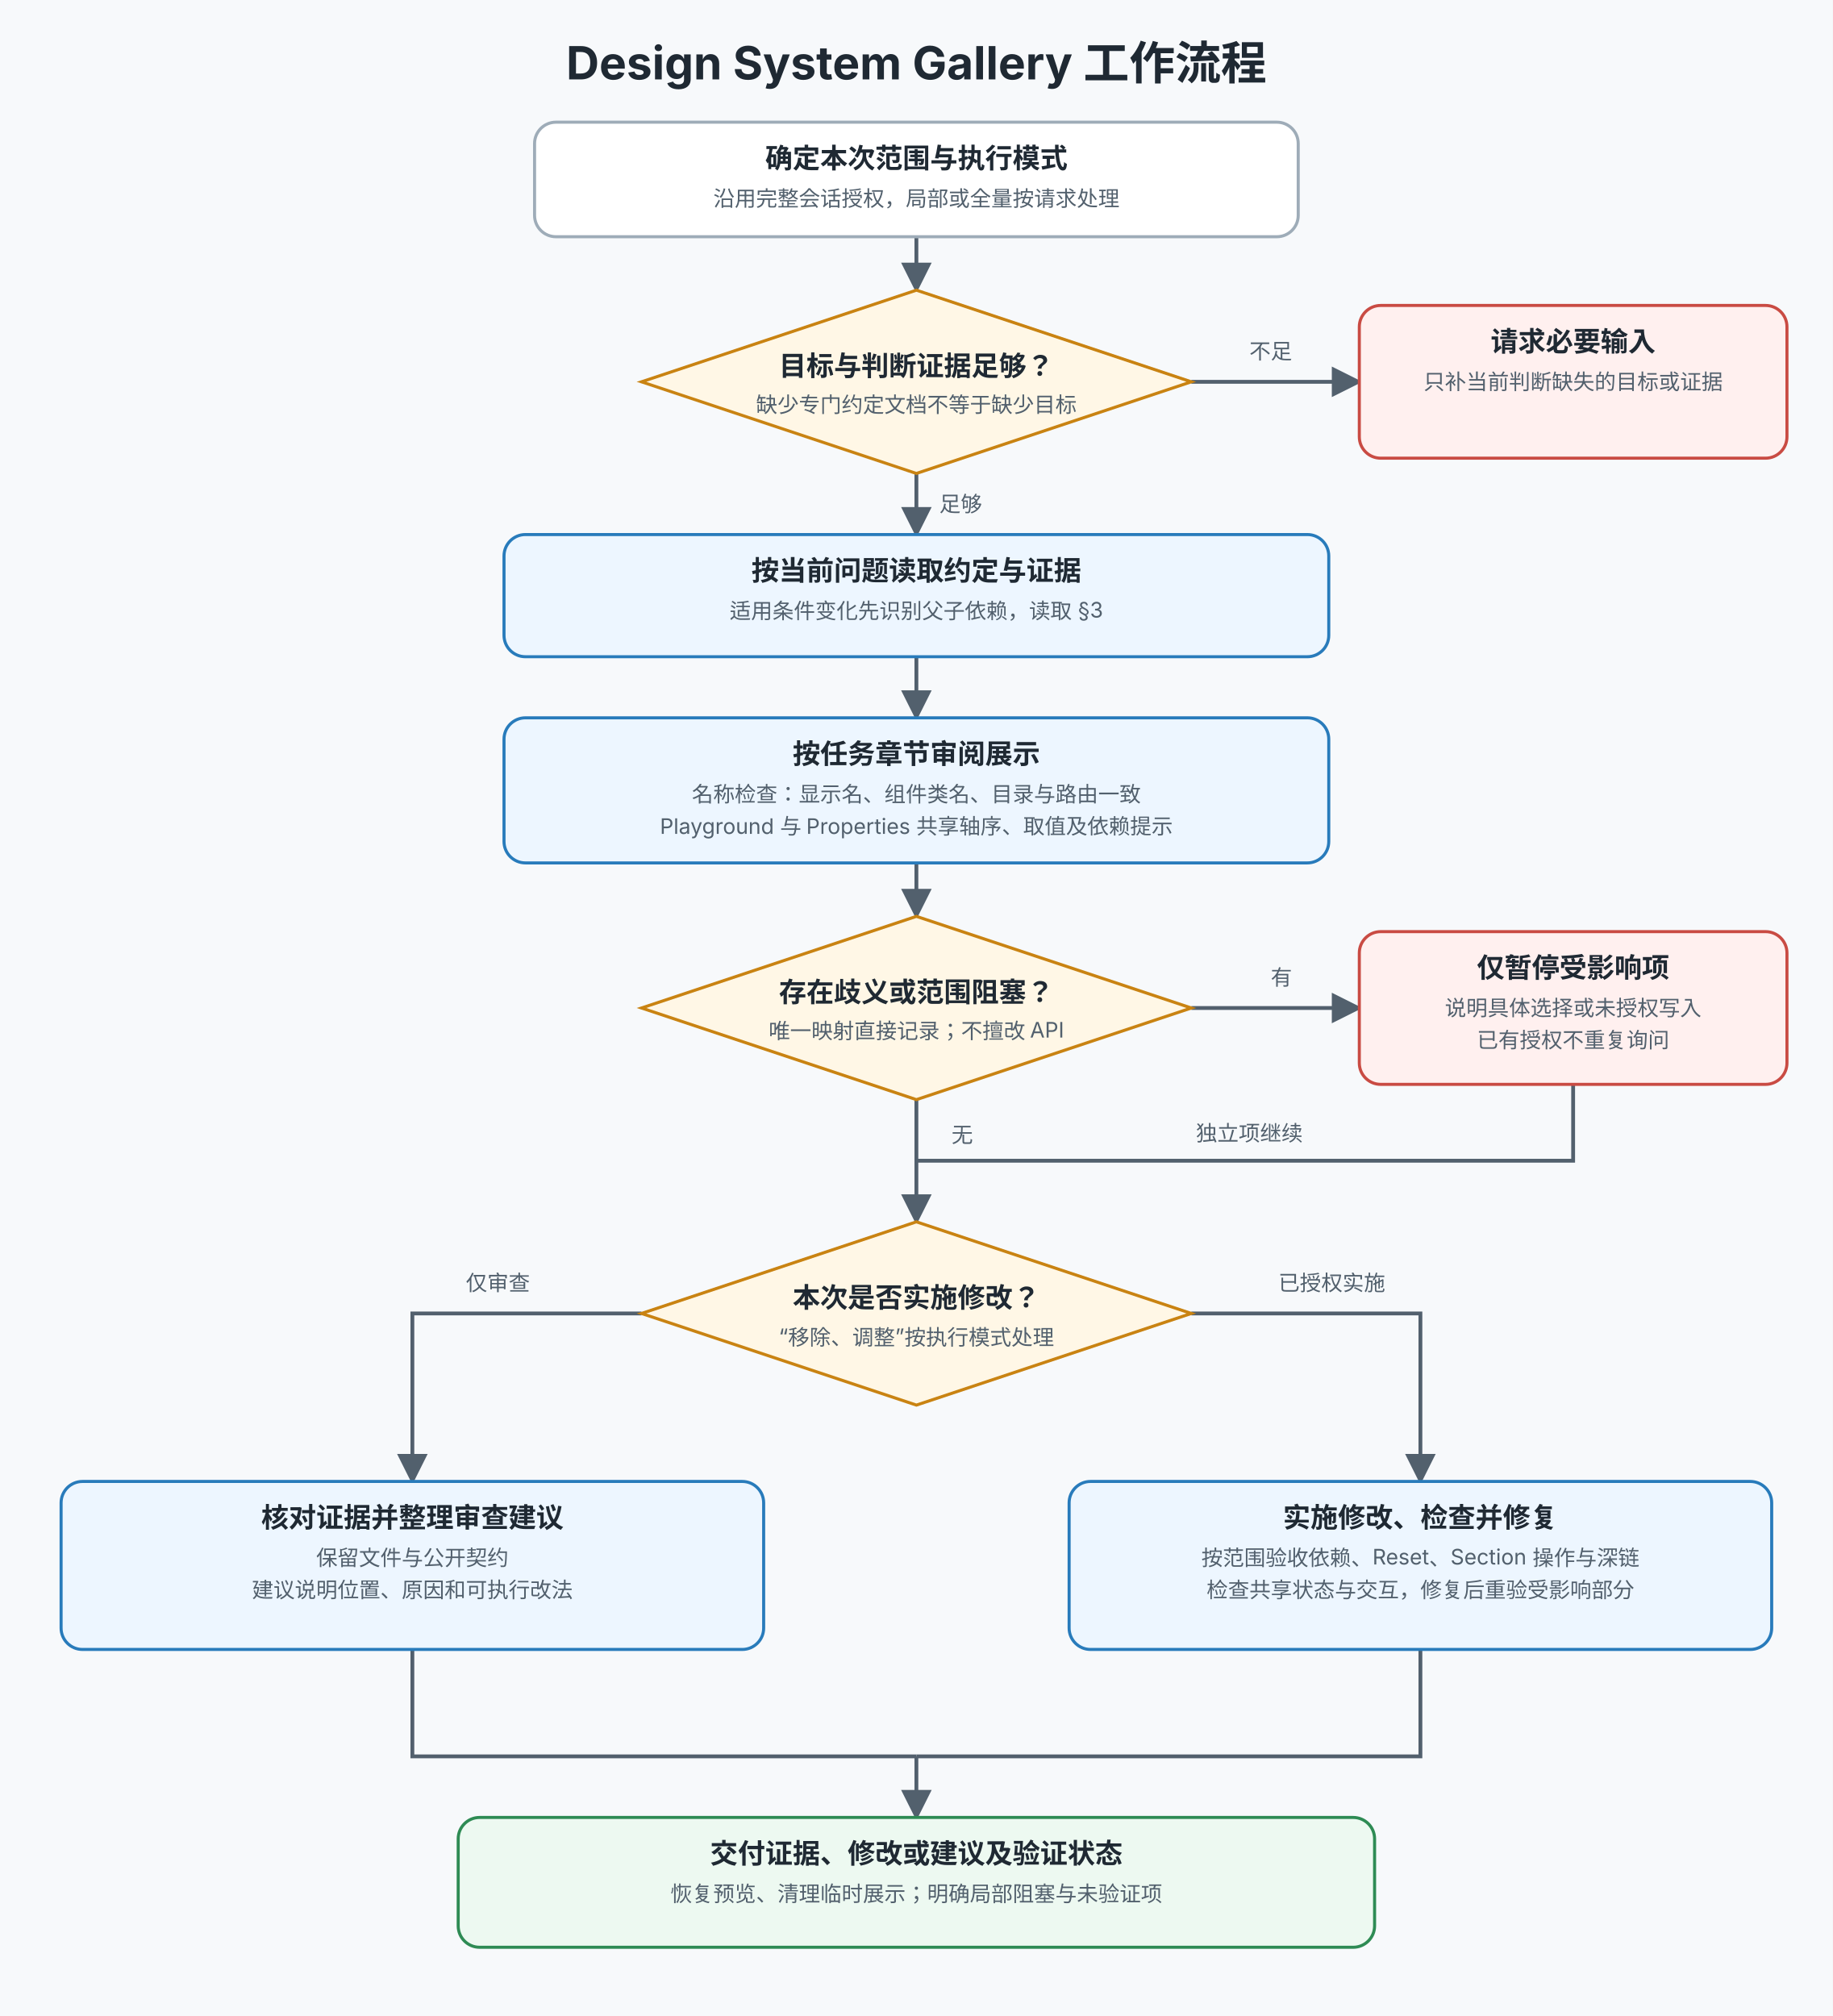
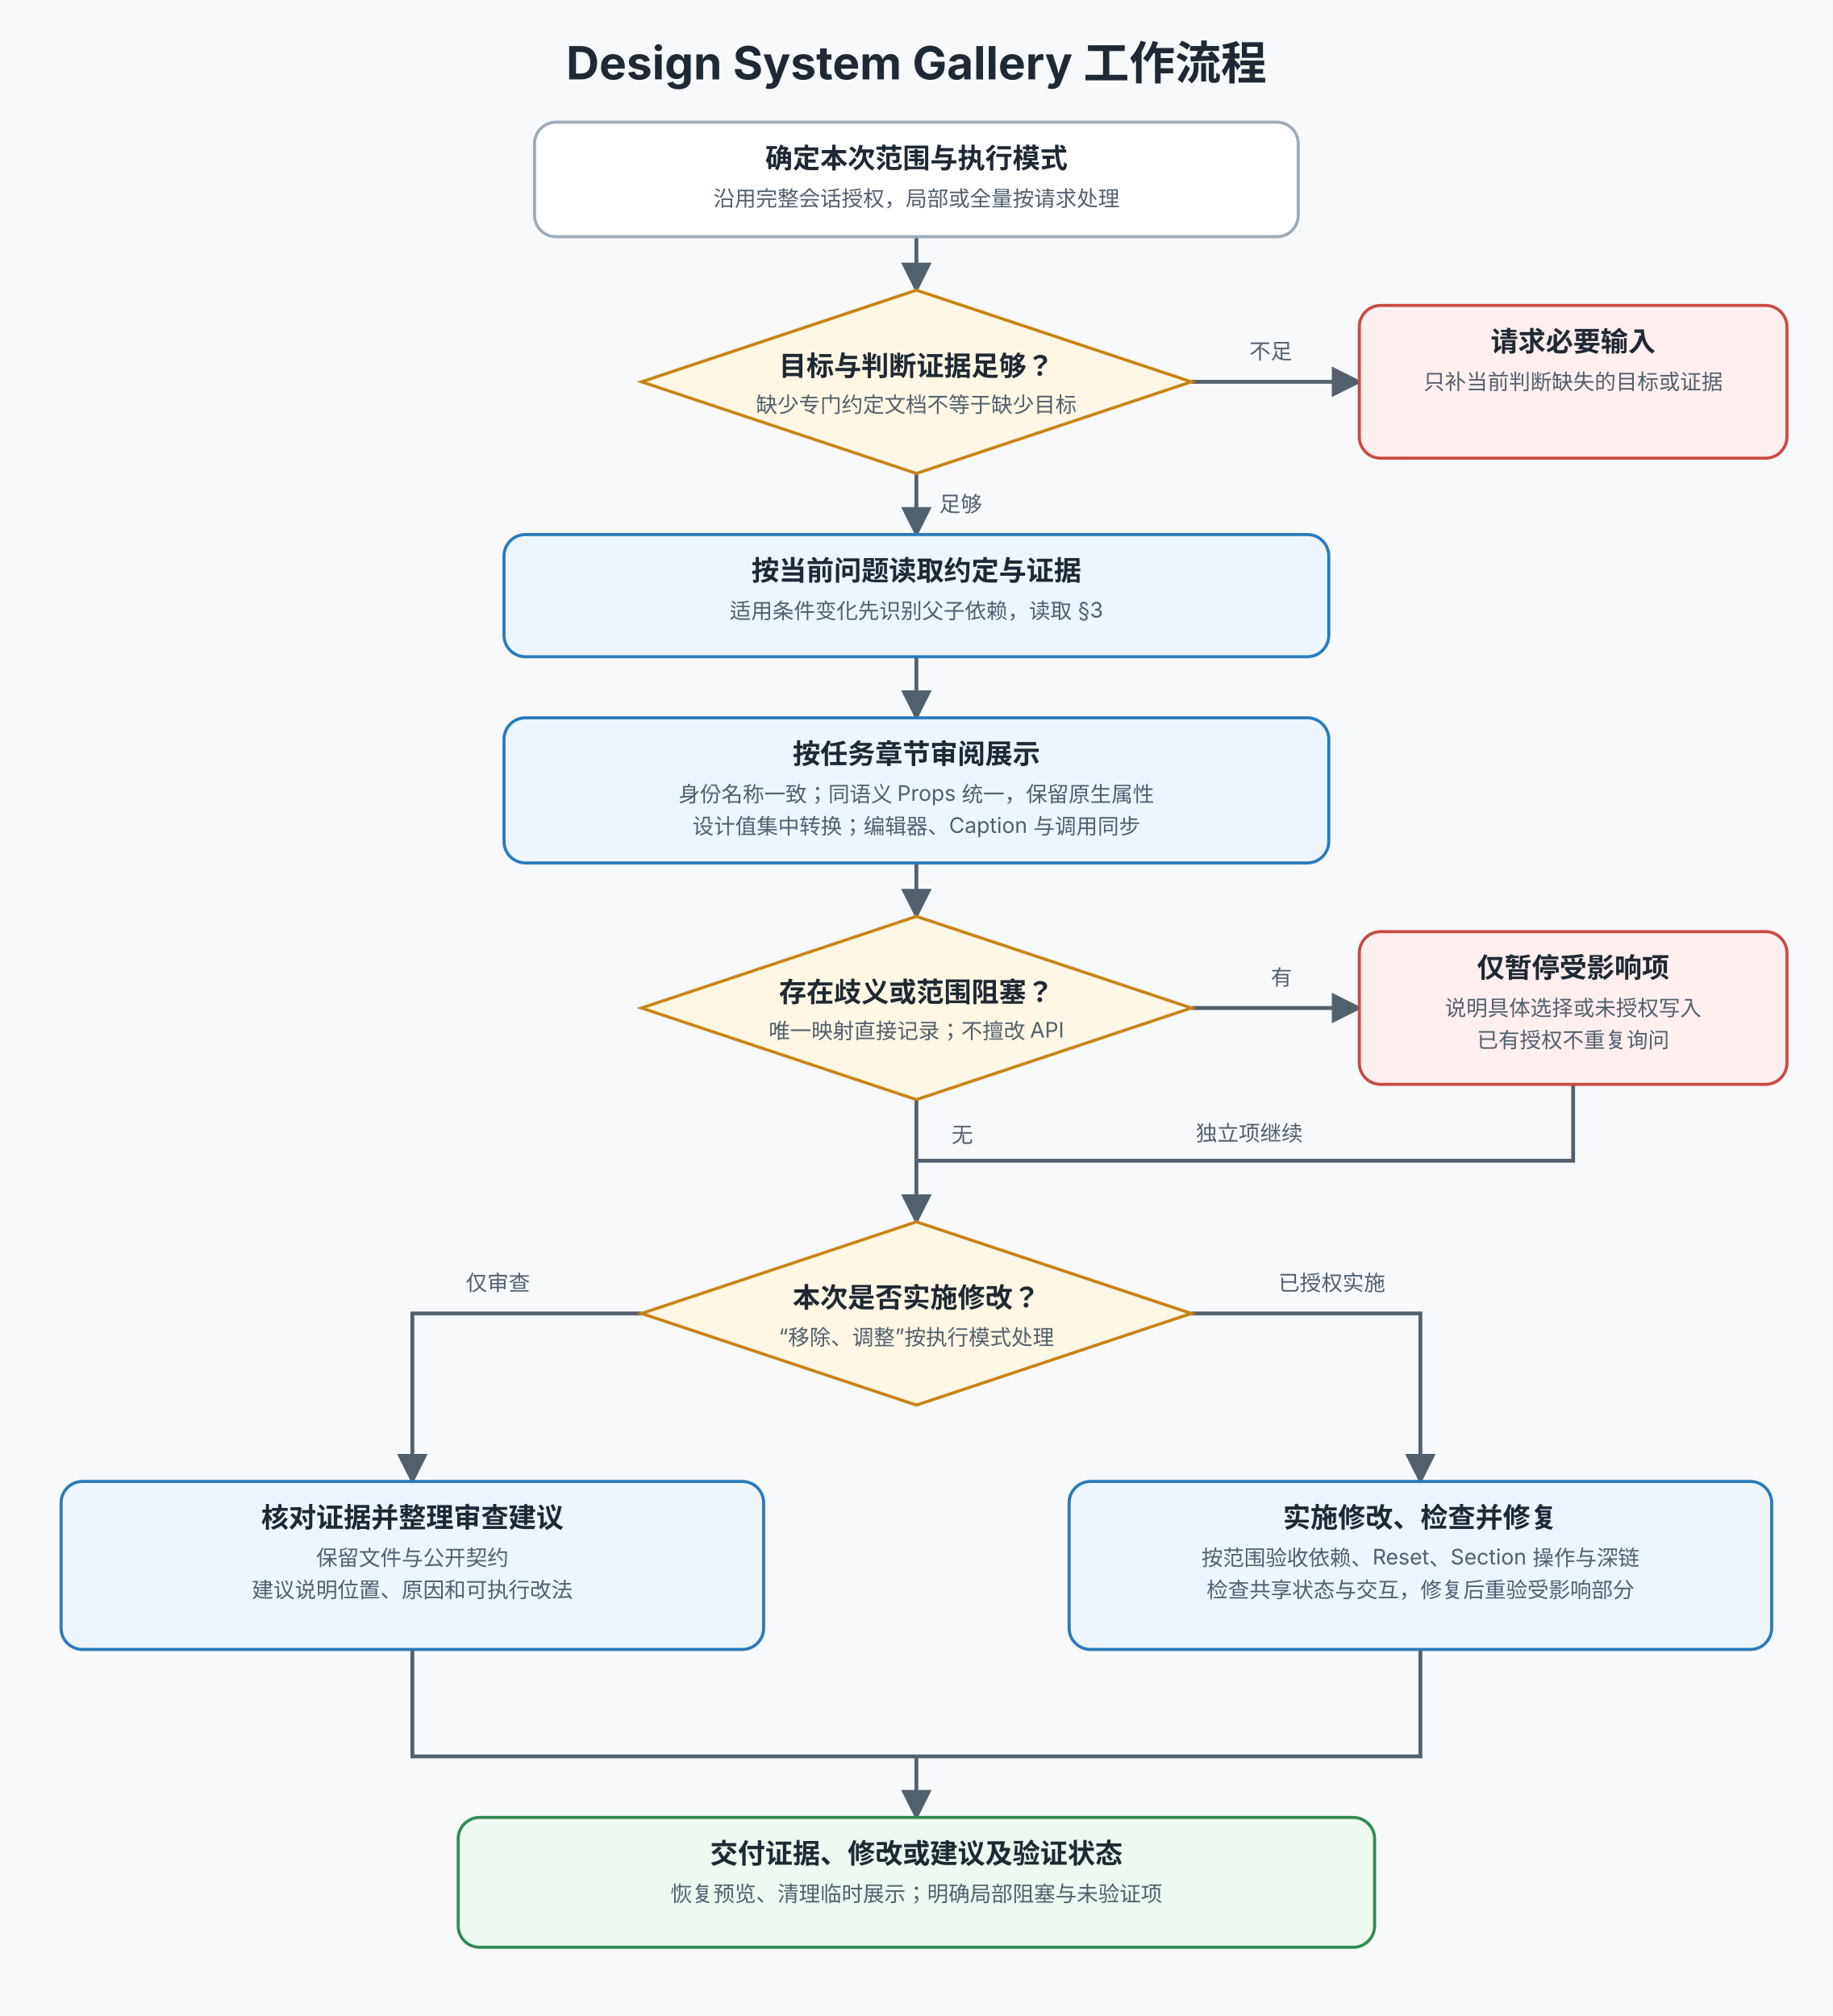
<svg xmlns="http://www.w3.org/2000/svg" viewBox="0 0 1200 1320" role="img" aria-labelledby="title desc">
  <defs>
    <marker id="arrow" viewBox="0 0 10 10" refX="9" refY="5" markerWidth="8" markerHeight="8" orient="auto-start-reverse">
      <path d="M0 0L10 5L0 10z" fill="#52606d" />
    </marker>
    <style>
text{font-family:-apple-system,BlinkMacSystemFont,"PingFang SC",sans-serif;text-anchor:middle;fill:#1f2933}
.title{font-size:30px;font-weight:700}.node-title{font-size:18px;font-weight:600}.body{font-size:14px;fill:#52606d}.label{font-size:14px;font-weight:600;fill:#334e68}
.input{fill:#fff;stroke:#9eacb8}.stage{fill:#edf6ff;stroke:#287bbb}.decision{fill:#fff7e6;stroke:#c98312}.stop{fill:#fff0ef;stroke:#c94b43}.output{fill:#edf9f1;stroke:#2e8b54}
rect,polygon{stroke-width:2}.flow,.join{fill:none;stroke:#52606d;stroke-width:2.5}.flow{marker-end:url(#arrow)}
</style>
  </defs>
  <rect width="1200" height="1320" fill="#f7f9fb" />
  <text class="title" x="600" y="52">Design System Gallery 工作流程</text>
  <path class="flow" d="M600 155V190" />
  <path class="flow" d="M780 250H890" />
  <path class="flow" d="M600 310V350" />
  <path class="flow" d="M600 430V470" />
  <path class="flow" d="M600 565V600" />
  <path class="flow" d="M780 660H890" />
  <path class="flow" d="M600 720V800" />
  <path class="join" d="M1030 710V760H600" />
  <path class="flow" d="M420 860H270V970" />
  <path class="flow" d="M780 860H930V970" />
  <path class="join" d="M270 1080V1150H600" />
  <path class="join" d="M930 1080V1150H600" />
  <path class="flow" d="M600 1150V1190" />
  <text class="body" x="832" y="235">不足</text>
  <text class="body" x="629" y="335">足够</text>
  <text class="body" x="839" y="645">有</text>
  <text class="body" x="630" y="748">无</text>
  <text class="body" x="818" y="747">独立项继续</text>
  <text class="body" x="326" y="845">仅审查</text>
  <text class="body" x="872" y="845">已授权实施</text>
  <rect class="input" x="350" y="80" width="500" height="75" rx="14" />
  <text class="node-title" x="600.0" y="110">确定本次范围与执行模式</text>
  <text class="body" x="600.0" y="135">沿用完整会话授权，局部或全量按请求处理</text>
  <polygon class="decision" points="600,190 780,250 600,310 420,250" />
  <text class="node-title" x="600" y="246">目标与判断证据足够？</text>
  <text class="body" x="600" y="270">缺少专门约定文档不等于缺少目标</text>
  <rect class="stop" x="890" y="200" width="280" height="100" rx="14" />
  <text class="node-title" x="1030.0" y="230">请求必要输入</text>
  <text class="body" x="1030.0" y="255">只补当前判断缺失的目标或证据</text>
  <rect class="stage" x="330" y="350" width="540" height="80" rx="14" />
  <text class="node-title" x="600.0" y="380">按当前问题读取约定与证据</text>
  <text class="body" x="600.0" y="405">适用条件变化先识别父子依赖，读取 §3</text>
  <rect class="stage" x="330" y="470" width="540" height="95" rx="14" />
  <text class="node-title" x="600.0" y="500">按任务章节审阅展示</text>
-   <text class="body" x="600.0" y="525">名称检查：显示名、组件类名、目录与路由一致</text>
-   <text class="body" x="600.0" y="546">Playground 与 Properties 共享轴序、取值及依赖提示</text>
+   <text class="body" x="600.0" y="525">身份名称一致；同语义 Props 统一，保留原生属性</text>
+   <text class="body" x="600.0" y="546">设计值集中转换；编辑器、Caption 与调用同步</text>
  <polygon class="decision" points="600,600 780,660 600,720 420,660" />
  <text class="node-title" x="600" y="656">存在歧义或范围阻塞？</text>
  <text class="body" x="600" y="680">唯一映射直接记录；不擅改 API</text>
  <rect class="stop" x="890" y="610" width="280" height="100" rx="14" />
  <text class="node-title" x="1030.0" y="640">仅暂停受影响项</text>
  <text class="body" x="1030.0" y="665">说明具体选择或未授权写入</text>
  <text class="body" x="1030.0" y="686">已有授权不重复询问</text>
  <polygon class="decision" points="600,800 780,860 600,920 420,860" />
  <text class="node-title" x="600" y="856">本次是否实施修改？</text>
  <text class="body" x="600" y="880">“移除、调整”按执行模式处理</text>
  <rect class="stage" x="40" y="970" width="460" height="110" rx="14" />
  <text class="node-title" x="270.0" y="1000">核对证据并整理审查建议</text>
  <text class="body" x="270.0" y="1025">保留文件与公开契约</text>
  <text class="body" x="270.0" y="1046">建议说明位置、原因和可执行改法</text>
  <rect class="stage" x="700" y="970" width="460" height="110" rx="14" />
  <text class="node-title" x="930.0" y="1000">实施修改、检查并修复</text>
  <text class="body" x="930.0" y="1025">按范围验收依赖、Reset、Section 操作与深链</text>
  <text class="body" x="930.0" y="1046">检查共享状态与交互，修复后重验受影响部分</text>
  <rect class="output" x="300" y="1190" width="600" height="85" rx="14" />
  <text class="node-title" x="600.0" y="1220">交付证据、修改或建议及验证状态</text>
  <text class="body" x="600.0" y="1245">恢复预览、清理临时展示；明确局部阻塞与未验证项</text>
</svg>
